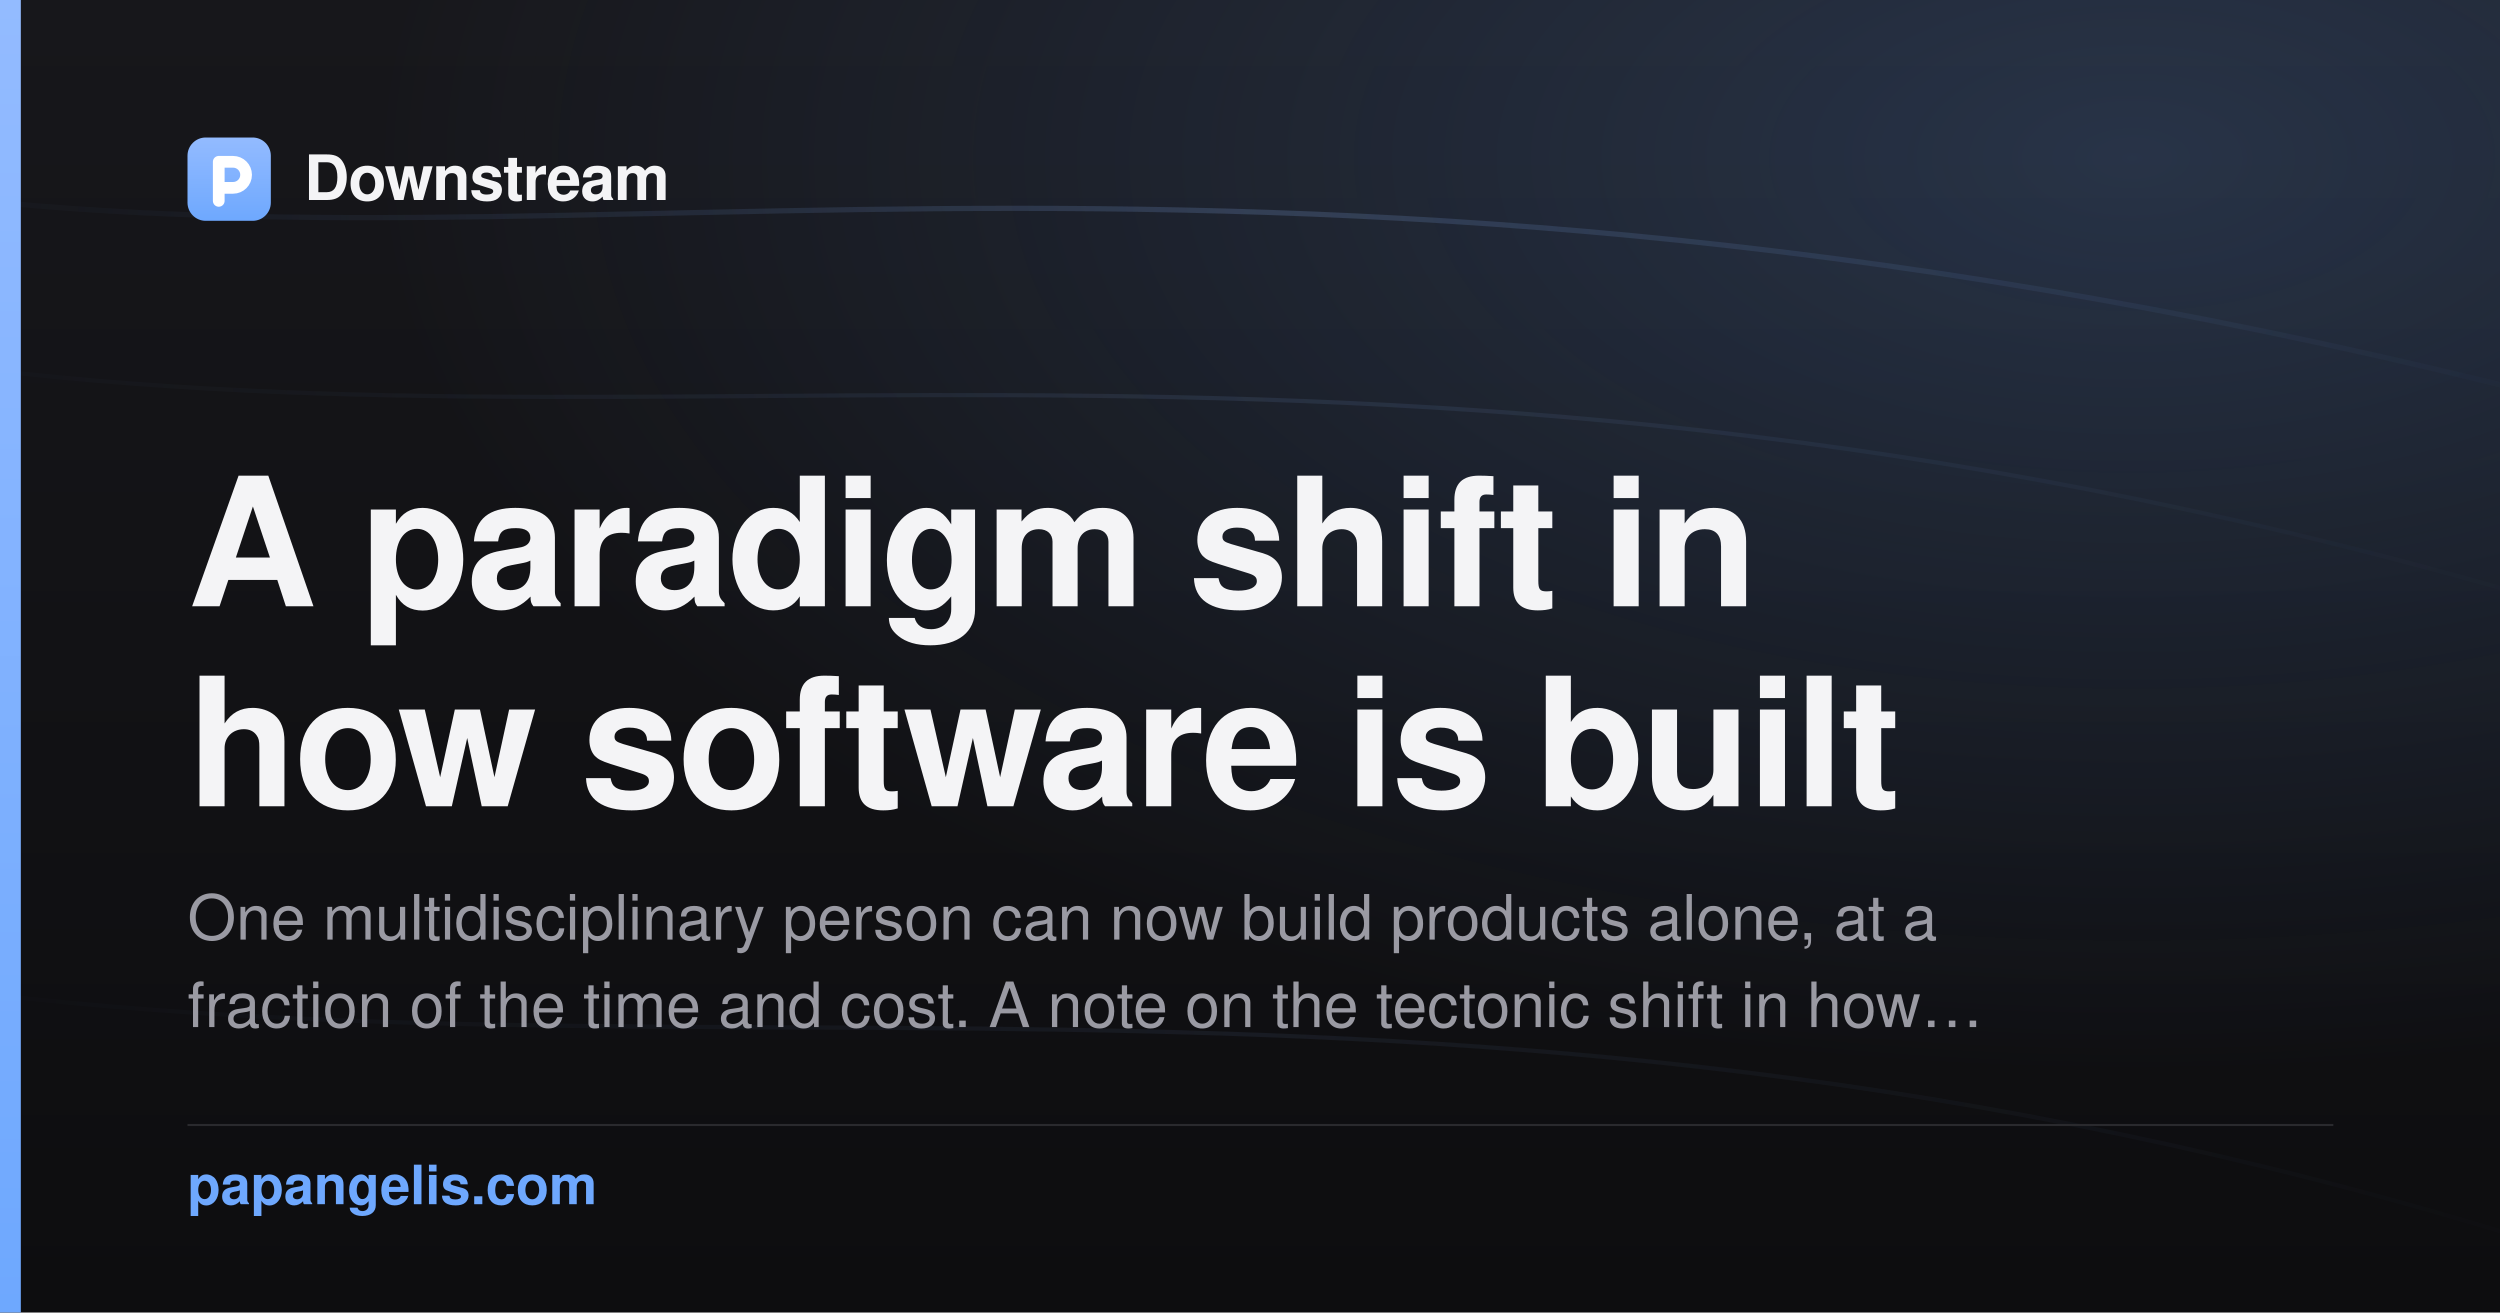
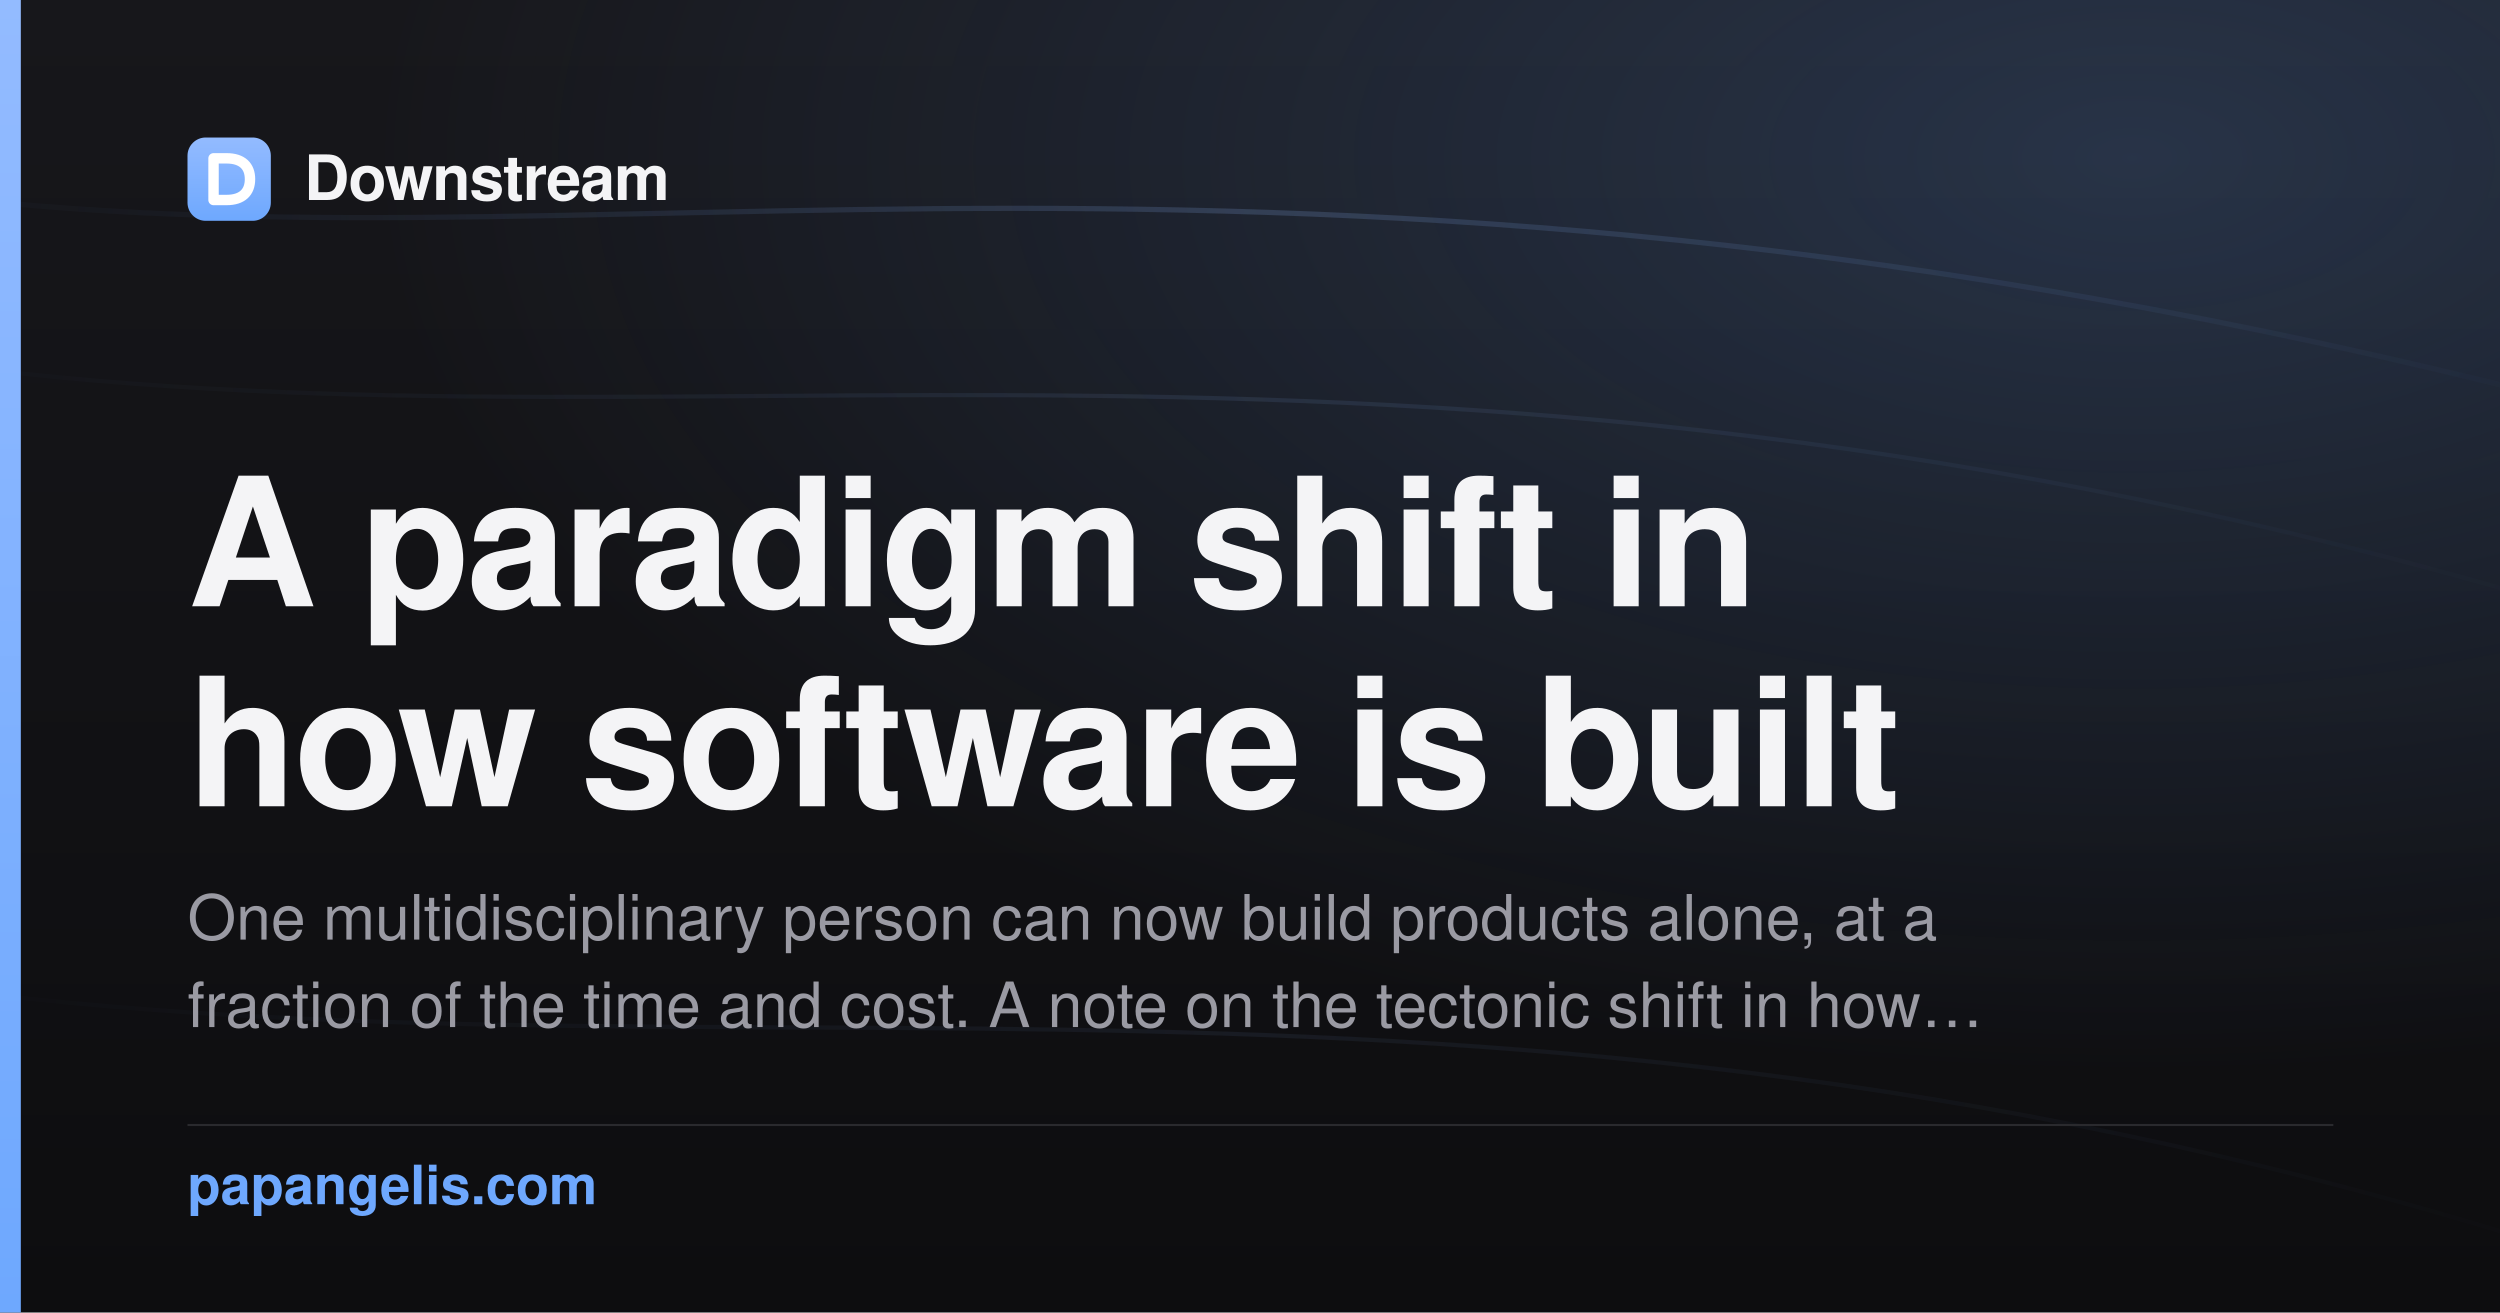
<svg xmlns="http://www.w3.org/2000/svg" width="1200" height="630" viewBox="0 0 1200 630">
  <defs>
    <linearGradient id="bg" x1="0" y1="0" x2="0" y2="1">
      <stop offset="0" stop-color="#17171b" />
      <stop offset="1" stop-color="#0d0d0f" />
    </linearGradient>
    <radialGradient id="glow" cx="0.85" cy="0.12" r="0.7">
      <stop offset="0" stop-color="#6ea8fe" stop-opacity="0.20" />
      <stop offset="1" stop-color="#6ea8fe" stop-opacity="0" />
    </radialGradient>
    <linearGradient id="bar" x1="0" y1="0" x2="0" y2="1">
      <stop offset="0" stop-color="#93bbff" />
      <stop offset="1" stop-color="#6ea8fe" />
    </linearGradient>
    <linearGradient id="stream" x1="0" y1="0" x2="1" y2="0">
      <stop offset="0" stop-color="#6ea8fe" stop-opacity="0" />
      <stop offset="0.5" stop-color="#93bbff" />
      <stop offset="1" stop-color="#6ea8fe" stop-opacity="0" />
    </linearGradient>
  </defs>
  <g font-family="'Helvetica Neue', Helvetica, Arial, sans-serif">
    <rect width="1200" height="630" fill="url(#bg)" />
    <rect width="1200" height="630" fill="url(#glow)" />
    <path d="M -60 90 C 280 140, 620 30, 1260 200" fill="none" stroke="url(#stream)" stroke-width="2.5" stroke-opacity="0.18" />
    <path d="M -60 170 C 320 230, 680 120, 1260 300" fill="none" stroke="url(#stream)" stroke-width="2" stroke-opacity="0.1" />
    <path d="M -60 470 C 340 530, 720 430, 1260 610" fill="none" stroke="url(#stream)" stroke-width="2" stroke-opacity="0.07" />
    <rect x="0" y="0" width="10" height="630" fill="url(#bar)" />
    <g>
-       <g>
-         <rect x="90" y="66" width="40" height="40" rx="8.75" fill="url(#bar)" />
-         <path d="M 105 96.417 V 77.667 h 6.875 a 6.25 6.25 0 0 1 0 12.5 H 105" fill="none" stroke="#ffffff" stroke-width="5.625" stroke-linecap="round" stroke-linejoin="round" />
+       <g transform="translate(90 66) scale(0.625)">
+         <rect width="64" height="64" rx="14" fill="url(#bar)" />
+         <path d="M20 16 H30 C42 16 48 22 48 32 C48 42 42 48 30 48 H20 Z" fill="none" stroke="#ffffff" stroke-width="8" stroke-linejoin="round" />
      </g>
      <text x="146" y="96" font-size="30" font-weight="700" letter-spacing="-0.5" fill="#f4f4f6">Downstream</text>
    </g>
    <text x="90" y="291" font-size="86" font-weight="700" letter-spacing="-1.5" fill="#f4f4f6">A paradigm shift in</text>
    <text x="90" y="387" font-size="86" font-weight="700" letter-spacing="-1.5" fill="#f4f4f6">how software is built</text>
    <text x="90" y="451" font-size="30" font-weight="400" fill="#9a9aa3">One multidisciplinary person can now build products alone, at a</text>
    <text x="90" y="493" font-size="30" font-weight="400" fill="#9a9aa3">fraction of the time and cost. A note on the tectonic shift in how…</text>
    <line x1="90" y1="540" x2="1120" y2="540" stroke="#2a2a2e" stroke-width="1" />
    <text x="90" y="578" font-size="26" font-weight="600" fill="#6ea8fe">papangelis.com</text>
  </g>
</svg>
